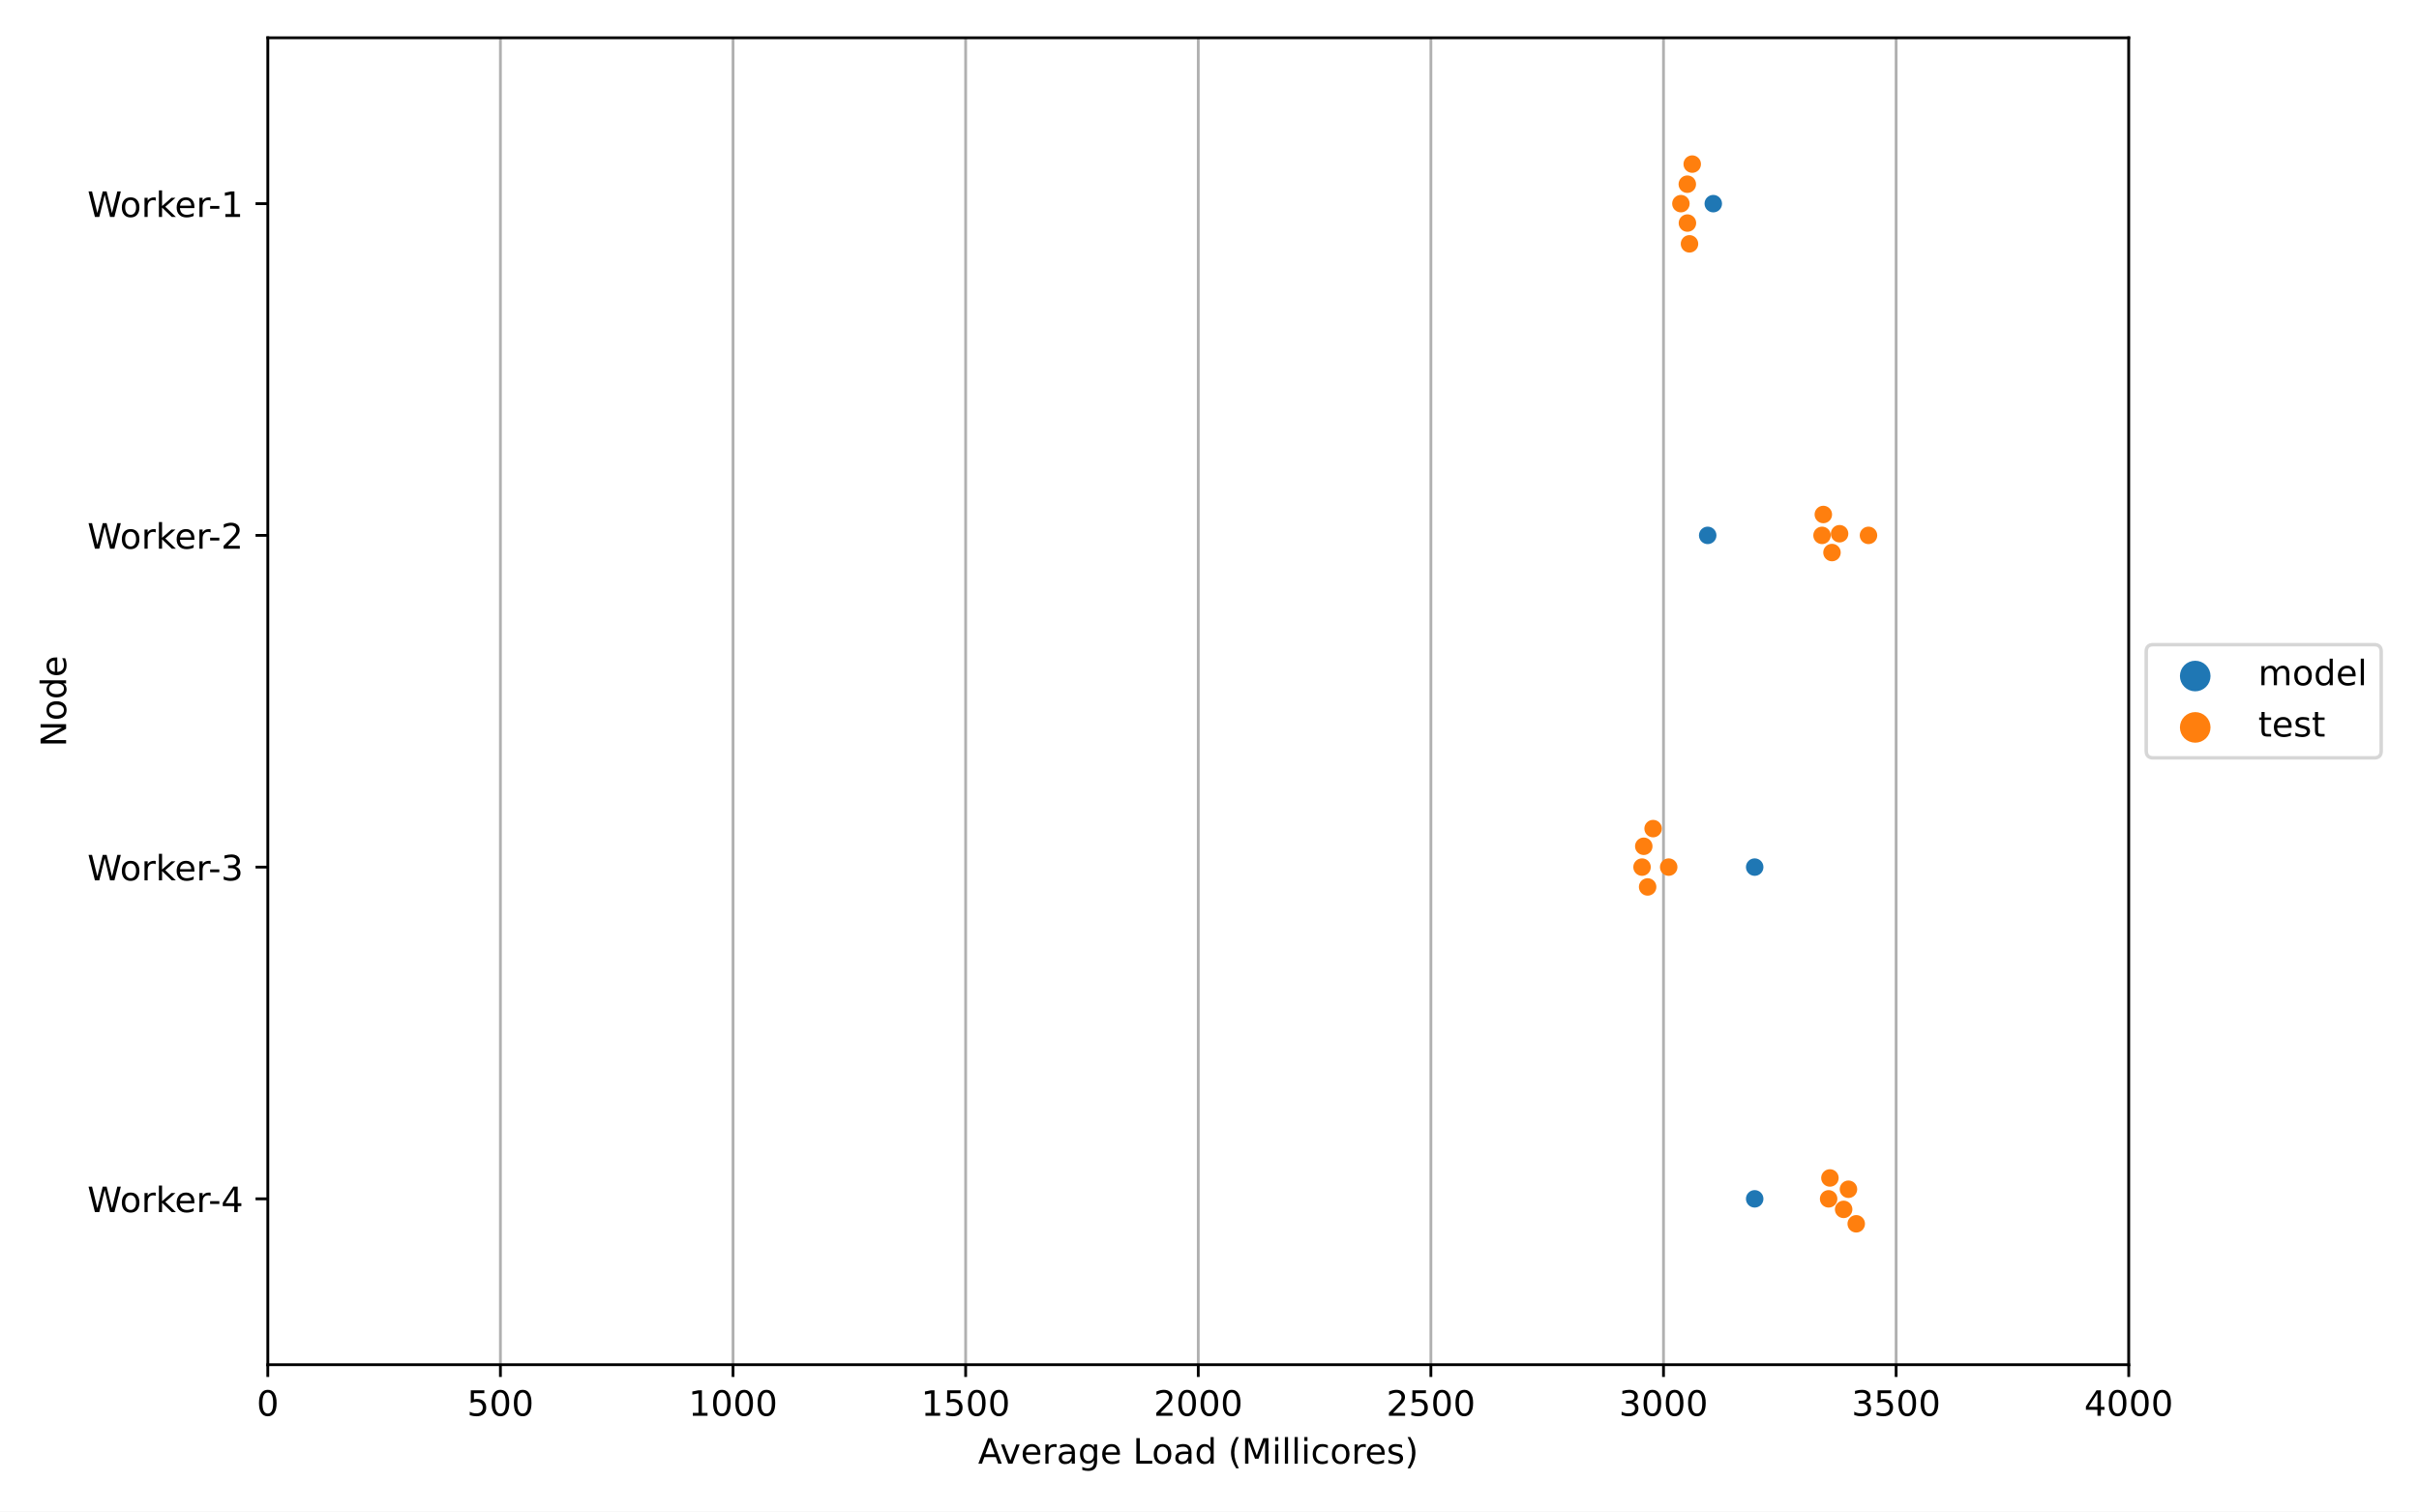
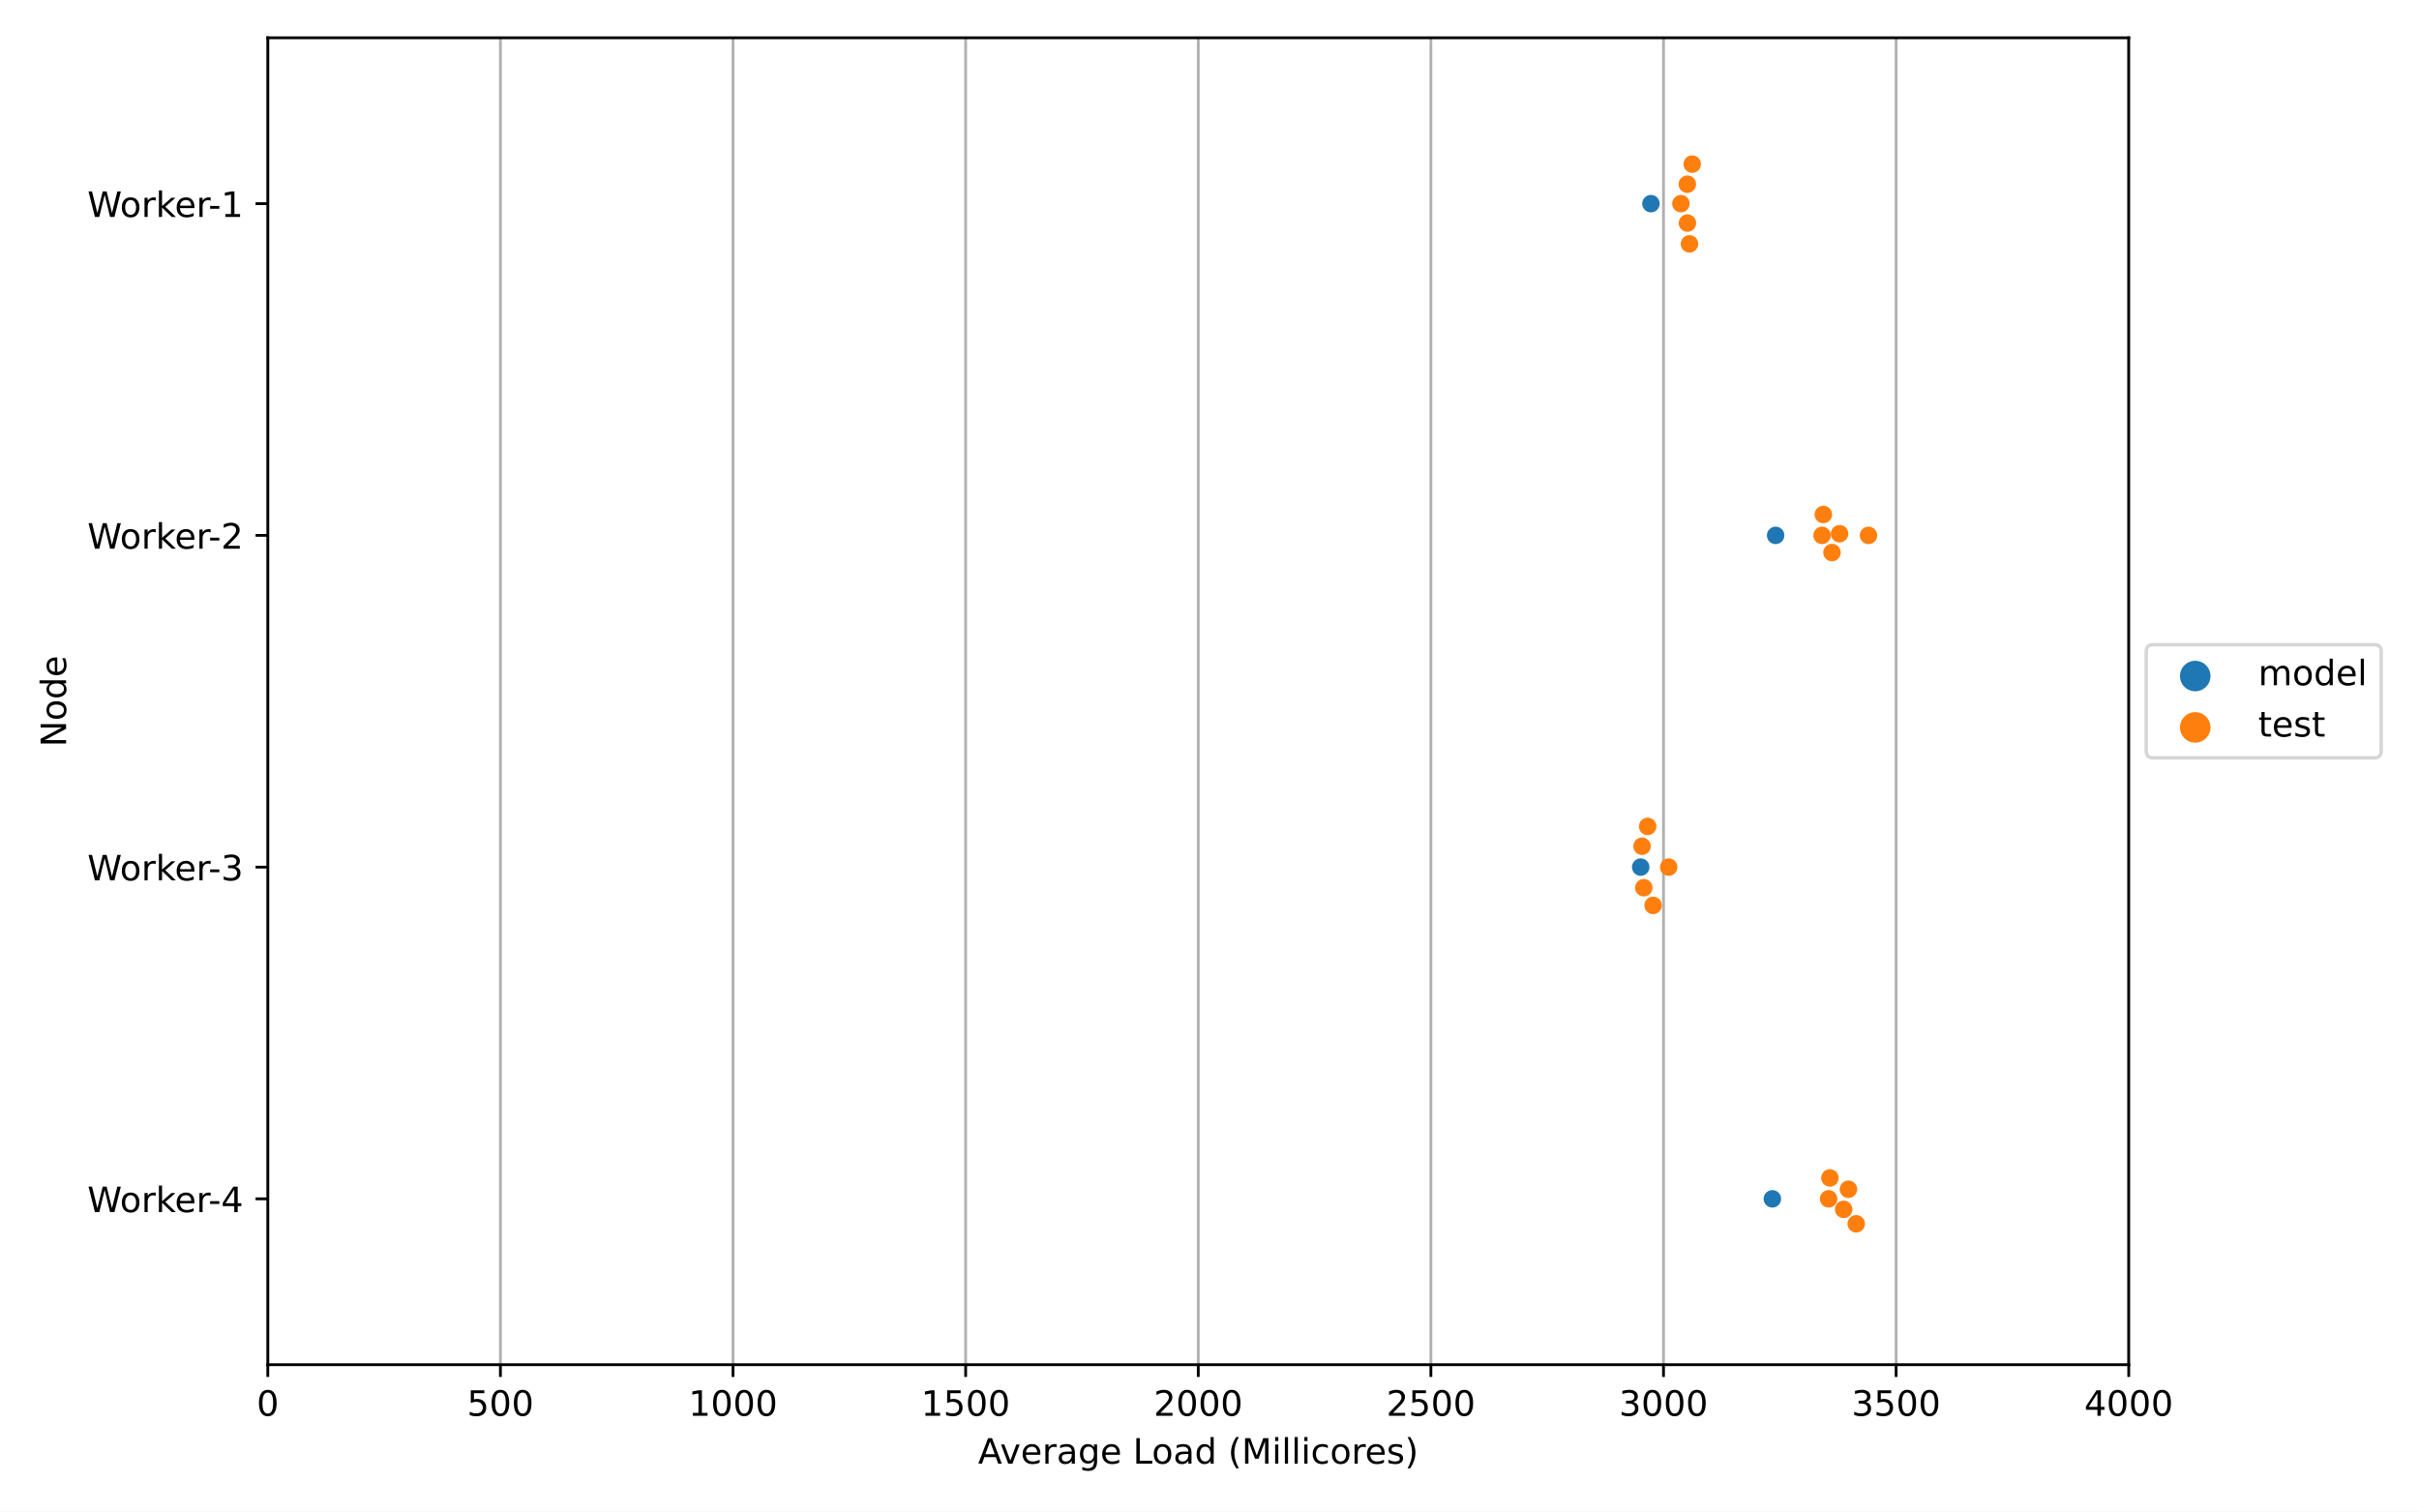
<svg xmlns="http://www.w3.org/2000/svg" xmlns:xlink="http://www.w3.org/1999/xlink" height="432pt" version="1.1" viewBox="0 0 691.2 432" width="691.2pt">
  <defs>
    <style type="text/css">*{stroke-linecap:butt;stroke-linejoin:round;}</style>
  </defs>
  <g id="figure_1">
    <g id="patch_1">
      <path d="M 0 432  L 691.2 432  L 691.2 0  L 0 0  z " style="fill:#ffffff;" />
    </g>
    <g id="axes_1">
      <g id="patch_2">
        <path d="M 76.52 390.04  L 608.26 390.04  L 608.26 10.8  L 76.52 10.8  z " style="fill:#ffffff;" />
      </g>
      <g id="PathCollection_1" />
      <g id="PathCollection_2" />
      <g id="matplotlib.axis_1">
        <g id="xtick_1">
          <g id="line2d_1">
-             <path clip-path="url(#p902c3297e5)" d="M 76.52 390.04  L 76.52 10.8  " style="fill:none;stroke:#b0b0b0;stroke-linecap:square;stroke-width:0.8;" />
+             <path clip-path="url(#p33e6c5370b)" d="M 76.52 390.04  L 76.52 10.8  " style="fill:none;stroke:#b0b0b0;stroke-linecap:square;stroke-width:0.8;" />
          </g>
          <g id="line2d_2">
            <defs>
-               <path d="M 0 0  L 0 3.5  " id="mcf592f84fc" style="stroke:#000000;stroke-width:0.8;" />
-             </defs>
-             <g>
-               <use style="stroke:#000000;stroke-width:0.8;" x="76.52" xlink:href="#mcf592f84fc" y="390.04" />
+               <path d="M 0 0  L 0 3.5  " id="m45f465b1d1" style="stroke:#000000;stroke-width:0.8;" />
+             </defs>
+             <g>
+               <use style="stroke:#000000;stroke-width:0.8;" x="76.52" xlink:href="#m45f465b1d1" y="390.04" />
            </g>
          </g>
          <g id="text_1">
            <g transform="translate(73.33875 404.6384)scale(0.1 -0.1)">
              <defs>
                <path d="M 2034 4250  Q 1547 4250 1301 3770  Q 1056 3291 1056 2328  Q 1056 1369 1301 889  Q 1547 409 2034 409  Q 2525 409 2770 889  Q 3016 1369 3016 2328  Q 3016 3291 2770 3770  Q 2525 4250 2034 4250  z M 2034 4750  Q 2819 4750 3233 4129  Q 3647 3509 3647 2328  Q 3647 1150 3233 529  Q 2819 -91 2034 -91  Q 1250 -91 836 529  Q 422 1150 422 2328  Q 422 3509 836 4129  Q 1250 4750 2034 4750  z " id="DejaVuSans-30" transform="scale(0.015625)" />
              </defs>
              <use xlink:href="#DejaVuSans-30" />
            </g>
          </g>
        </g>
        <g id="xtick_2">
          <g id="line2d_3">
-             <path clip-path="url(#p902c3297e5)" d="M 142.988 390.04  L 142.988 10.8  " style="fill:none;stroke:#b0b0b0;stroke-linecap:square;stroke-width:0.8;" />
+             <path clip-path="url(#p33e6c5370b)" d="M 142.988 390.04  L 142.988 10.8  " style="fill:none;stroke:#b0b0b0;stroke-linecap:square;stroke-width:0.8;" />
          </g>
          <g id="line2d_4">
            <g>
-               <use style="stroke:#000000;stroke-width:0.8;" x="142.988" xlink:href="#mcf592f84fc" y="390.04" />
+               <use style="stroke:#000000;stroke-width:0.8;" x="142.988" xlink:href="#m45f465b1d1" y="390.04" />
            </g>
          </g>
          <g id="text_2">
            <g transform="translate(133.4437 404.6384)scale(0.1 -0.1)">
              <defs>
                <path d="M 691 4666  L 3169 4666  L 3169 4134  L 1269 4134  L 1269 2991  Q 1406 3038 1543 3061  Q 1681 3084 1819 3084  Q 2600 3084 3056 2656  Q 3513 2228 3513 1497  Q 3513 744 3044 326  Q 2575 -91 1722 -91  Q 1428 -91 1123 -41  Q 819 9 494 109  L 494 744  Q 775 591 1075 516  Q 1375 441 1709 441  Q 2250 441 2565 725  Q 2881 1009 2881 1497  Q 2881 1984 2565 2268  Q 2250 2553 1709 2553  Q 1456 2553 1204 2497  Q 953 2441 691 2322  L 691 4666  z " id="DejaVuSans-35" transform="scale(0.015625)" />
              </defs>
              <use xlink:href="#DejaVuSans-35" />
              <use x="63.623" xlink:href="#DejaVuSans-30" />
              <use x="127.246" xlink:href="#DejaVuSans-30" />
            </g>
          </g>
        </g>
        <g id="xtick_3">
          <g id="line2d_5">
-             <path clip-path="url(#p902c3297e5)" d="M 209.455 390.04  L 209.455 10.8  " style="fill:none;stroke:#b0b0b0;stroke-linecap:square;stroke-width:0.8;" />
+             <path clip-path="url(#p33e6c5370b)" d="M 209.455 390.04  L 209.455 10.8  " style="fill:none;stroke:#b0b0b0;stroke-linecap:square;stroke-width:0.8;" />
          </g>
          <g id="line2d_6">
            <g>
-               <use style="stroke:#000000;stroke-width:0.8;" x="209.455" xlink:href="#mcf592f84fc" y="390.04" />
+               <use style="stroke:#000000;stroke-width:0.8;" x="209.455" xlink:href="#m45f465b1d1" y="390.04" />
            </g>
          </g>
          <g id="text_3">
            <g transform="translate(196.73 404.6384)scale(0.1 -0.1)">
              <defs>
                <path d="M 794 531  L 1825 531  L 1825 4091  L 703 3866  L 703 4441  L 1819 4666  L 2450 4666  L 2450 531  L 3481 531  L 3481 0  L 794 0  L 794 531  z " id="DejaVuSans-31" transform="scale(0.015625)" />
              </defs>
              <use xlink:href="#DejaVuSans-31" />
              <use x="63.623" xlink:href="#DejaVuSans-30" />
              <use x="127.246" xlink:href="#DejaVuSans-30" />
              <use x="190.869" xlink:href="#DejaVuSans-30" />
            </g>
          </g>
        </g>
        <g id="xtick_4">
          <g id="line2d_7">
-             <path clip-path="url(#p902c3297e5)" d="M 275.923 390.04  L 275.923 10.8  " style="fill:none;stroke:#b0b0b0;stroke-linecap:square;stroke-width:0.8;" />
+             <path clip-path="url(#p33e6c5370b)" d="M 275.923 390.04  L 275.923 10.8  " style="fill:none;stroke:#b0b0b0;stroke-linecap:square;stroke-width:0.8;" />
          </g>
          <g id="line2d_8">
            <g>
-               <use style="stroke:#000000;stroke-width:0.8;" x="275.923" xlink:href="#mcf592f84fc" y="390.04" />
+               <use style="stroke:#000000;stroke-width:0.8;" x="275.923" xlink:href="#m45f465b1d1" y="390.04" />
            </g>
          </g>
          <g id="text_4">
            <g transform="translate(263.1975 404.6384)scale(0.1 -0.1)">
              <use xlink:href="#DejaVuSans-31" />
              <use x="63.623" xlink:href="#DejaVuSans-35" />
              <use x="127.246" xlink:href="#DejaVuSans-30" />
              <use x="190.869" xlink:href="#DejaVuSans-30" />
            </g>
          </g>
        </g>
        <g id="xtick_5">
          <g id="line2d_9">
-             <path clip-path="url(#p902c3297e5)" d="M 342.39 390.04  L 342.39 10.8  " style="fill:none;stroke:#b0b0b0;stroke-linecap:square;stroke-width:0.8;" />
+             <path clip-path="url(#p33e6c5370b)" d="M 342.39 390.04  L 342.39 10.8  " style="fill:none;stroke:#b0b0b0;stroke-linecap:square;stroke-width:0.8;" />
          </g>
          <g id="line2d_10">
            <g>
-               <use style="stroke:#000000;stroke-width:0.8;" x="342.39" xlink:href="#mcf592f84fc" y="390.04" />
+               <use style="stroke:#000000;stroke-width:0.8;" x="342.39" xlink:href="#m45f465b1d1" y="390.04" />
            </g>
          </g>
          <g id="text_5">
            <g transform="translate(329.665 404.6384)scale(0.1 -0.1)">
              <defs>
                <path d="M 1228 531  L 3431 531  L 3431 0  L 469 0  L 469 531  Q 828 903 1448 1529  Q 2069 2156 2228 2338  Q 2531 2678 2651 2914  Q 2772 3150 2772 3378  Q 2772 3750 2511 3984  Q 2250 4219 1831 4219  Q 1534 4219 1204 4116  Q 875 4013 500 3803  L 500 4441  Q 881 4594 1212 4672  Q 1544 4750 1819 4750  Q 2544 4750 2975 4387  Q 3406 4025 3406 3419  Q 3406 3131 3298 2873  Q 3191 2616 2906 2266  Q 2828 2175 2409 1742  Q 1991 1309 1228 531  z " id="DejaVuSans-32" transform="scale(0.015625)" />
              </defs>
              <use xlink:href="#DejaVuSans-32" />
              <use x="63.623" xlink:href="#DejaVuSans-30" />
              <use x="127.246" xlink:href="#DejaVuSans-30" />
              <use x="190.869" xlink:href="#DejaVuSans-30" />
            </g>
          </g>
        </g>
        <g id="xtick_6">
          <g id="line2d_11">
-             <path clip-path="url(#p902c3297e5)" d="M 408.858 390.04  L 408.858 10.8  " style="fill:none;stroke:#b0b0b0;stroke-linecap:square;stroke-width:0.8;" />
+             <path clip-path="url(#p33e6c5370b)" d="M 408.858 390.04  L 408.858 10.8  " style="fill:none;stroke:#b0b0b0;stroke-linecap:square;stroke-width:0.8;" />
          </g>
          <g id="line2d_12">
            <g>
-               <use style="stroke:#000000;stroke-width:0.8;" x="408.858" xlink:href="#mcf592f84fc" y="390.04" />
+               <use style="stroke:#000000;stroke-width:0.8;" x="408.858" xlink:href="#m45f465b1d1" y="390.04" />
            </g>
          </g>
          <g id="text_6">
            <g transform="translate(396.1325 404.6384)scale(0.1 -0.1)">
              <use xlink:href="#DejaVuSans-32" />
              <use x="63.623" xlink:href="#DejaVuSans-35" />
              <use x="127.246" xlink:href="#DejaVuSans-30" />
              <use x="190.869" xlink:href="#DejaVuSans-30" />
            </g>
          </g>
        </g>
        <g id="xtick_7">
          <g id="line2d_13">
-             <path clip-path="url(#p902c3297e5)" d="M 475.325 390.04  L 475.325 10.8  " style="fill:none;stroke:#b0b0b0;stroke-linecap:square;stroke-width:0.8;" />
+             <path clip-path="url(#p33e6c5370b)" d="M 475.325 390.04  L 475.325 10.8  " style="fill:none;stroke:#b0b0b0;stroke-linecap:square;stroke-width:0.8;" />
          </g>
          <g id="line2d_14">
            <g>
-               <use style="stroke:#000000;stroke-width:0.8;" x="475.325" xlink:href="#mcf592f84fc" y="390.04" />
+               <use style="stroke:#000000;stroke-width:0.8;" x="475.325" xlink:href="#m45f465b1d1" y="390.04" />
            </g>
          </g>
          <g id="text_7">
            <g transform="translate(462.6 404.6384)scale(0.1 -0.1)">
              <defs>
                <path d="M 2597 2516  Q 3050 2419 3304 2112  Q 3559 1806 3559 1356  Q 3559 666 3084 287  Q 2609 -91 1734 -91  Q 1441 -91 1130 -33  Q 819 25 488 141  L 488 750  Q 750 597 1062 519  Q 1375 441 1716 441  Q 2309 441 2620 675  Q 2931 909 2931 1356  Q 2931 1769 2642 2001  Q 2353 2234 1838 2234  L 1294 2234  L 1294 2753  L 1863 2753  Q 2328 2753 2575 2939  Q 2822 3125 2822 3475  Q 2822 3834 2567 4026  Q 2313 4219 1838 4219  Q 1578 4219 1281 4162  Q 984 4106 628 3988  L 628 4550  Q 988 4650 1302 4700  Q 1616 4750 1894 4750  Q 2613 4750 3031 4423  Q 3450 4097 3450 3541  Q 3450 3153 3228 2886  Q 3006 2619 2597 2516  z " id="DejaVuSans-33" transform="scale(0.015625)" />
              </defs>
              <use xlink:href="#DejaVuSans-33" />
              <use x="63.623" xlink:href="#DejaVuSans-30" />
              <use x="127.246" xlink:href="#DejaVuSans-30" />
              <use x="190.869" xlink:href="#DejaVuSans-30" />
            </g>
          </g>
        </g>
        <g id="xtick_8">
          <g id="line2d_15">
-             <path clip-path="url(#p902c3297e5)" d="M 541.793 390.04  L 541.793 10.8  " style="fill:none;stroke:#b0b0b0;stroke-linecap:square;stroke-width:0.8;" />
+             <path clip-path="url(#p33e6c5370b)" d="M 541.793 390.04  L 541.793 10.8  " style="fill:none;stroke:#b0b0b0;stroke-linecap:square;stroke-width:0.8;" />
          </g>
          <g id="line2d_16">
            <g>
-               <use style="stroke:#000000;stroke-width:0.8;" x="541.793" xlink:href="#mcf592f84fc" y="390.04" />
+               <use style="stroke:#000000;stroke-width:0.8;" x="541.793" xlink:href="#m45f465b1d1" y="390.04" />
            </g>
          </g>
          <g id="text_8">
            <g transform="translate(529.0675 404.6384)scale(0.1 -0.1)">
              <use xlink:href="#DejaVuSans-33" />
              <use x="63.623" xlink:href="#DejaVuSans-35" />
              <use x="127.246" xlink:href="#DejaVuSans-30" />
              <use x="190.869" xlink:href="#DejaVuSans-30" />
            </g>
          </g>
        </g>
        <g id="xtick_9">
          <g id="line2d_17">
-             <path clip-path="url(#p902c3297e5)" d="M 608.26 390.04  L 608.26 10.8  " style="fill:none;stroke:#b0b0b0;stroke-linecap:square;stroke-width:0.8;" />
+             <path clip-path="url(#p33e6c5370b)" d="M 608.26 390.04  L 608.26 10.8  " style="fill:none;stroke:#b0b0b0;stroke-linecap:square;stroke-width:0.8;" />
          </g>
          <g id="line2d_18">
            <g>
-               <use style="stroke:#000000;stroke-width:0.8;" x="608.26" xlink:href="#mcf592f84fc" y="390.04" />
+               <use style="stroke:#000000;stroke-width:0.8;" x="608.26" xlink:href="#m45f465b1d1" y="390.04" />
            </g>
          </g>
          <g id="text_9">
            <g transform="translate(595.535 404.6384)scale(0.1 -0.1)">
              <defs>
                <path d="M 2419 4116  L 825 1625  L 2419 1625  L 2419 4116  z M 2253 4666  L 3047 4666  L 3047 1625  L 3713 1625  L 3713 1100  L 3047 1100  L 3047 0  L 2419 0  L 2419 1100  L 313 1100  L 313 1709  L 2253 4666  z " id="DejaVuSans-34" transform="scale(0.015625)" />
              </defs>
              <use xlink:href="#DejaVuSans-34" />
              <use x="63.623" xlink:href="#DejaVuSans-30" />
              <use x="127.246" xlink:href="#DejaVuSans-30" />
              <use x="190.869" xlink:href="#DejaVuSans-30" />
            </g>
          </g>
        </g>
        <g id="text_10">
          <g transform="translate(279.4783 418.3166)scale(0.1 -0.1)">
            <defs>
              <path d="M 2188 4044  L 1331 1722  L 3047 1722  L 2188 4044  z M 1831 4666  L 2547 4666  L 4325 0  L 3669 0  L 3244 1197  L 1141 1197  L 716 0  L 50 0  L 1831 4666  z " id="DejaVuSans-41" transform="scale(0.015625)" />
              <path d="M 191 3500  L 800 3500  L 1894 563  L 2988 3500  L 3597 3500  L 2284 0  L 1503 0  L 191 3500  z " id="DejaVuSans-76" transform="scale(0.015625)" />
              <path d="M 3597 1894  L 3597 1613  L 953 1613  Q 991 1019 1311 708  Q 1631 397 2203 397  Q 2534 397 2845 478  Q 3156 559 3463 722  L 3463 178  Q 3153 47 2828 -22  Q 2503 -91 2169 -91  Q 1331 -91 842 396  Q 353 884 353 1716  Q 353 2575 817 3079  Q 1281 3584 2069 3584  Q 2775 3584 3186 3129  Q 3597 2675 3597 1894  z M 3022 2063  Q 3016 2534 2758 2815  Q 2500 3097 2075 3097  Q 1594 3097 1305 2825  Q 1016 2553 972 2059  L 3022 2063  z " id="DejaVuSans-65" transform="scale(0.015625)" />
              <path d="M 2631 2963  Q 2534 3019 2420 3045  Q 2306 3072 2169 3072  Q 1681 3072 1420 2755  Q 1159 2438 1159 1844  L 1159 0  L 581 0  L 581 3500  L 1159 3500  L 1159 2956  Q 1341 3275 1631 3429  Q 1922 3584 2338 3584  Q 2397 3584 2469 3576  Q 2541 3569 2628 3553  L 2631 2963  z " id="DejaVuSans-72" transform="scale(0.015625)" />
              <path d="M 2194 1759  Q 1497 1759 1228 1600  Q 959 1441 959 1056  Q 959 750 1161 570  Q 1363 391 1709 391  Q 2188 391 2477 730  Q 2766 1069 2766 1631  L 2766 1759  L 2194 1759  z M 3341 1997  L 3341 0  L 2766 0  L 2766 531  Q 2569 213 2275 61  Q 1981 -91 1556 -91  Q 1019 -91 701 211  Q 384 513 384 1019  Q 384 1609 779 1909  Q 1175 2209 1959 2209  L 2766 2209  L 2766 2266  Q 2766 2663 2505 2880  Q 2244 3097 1772 3097  Q 1472 3097 1187 3025  Q 903 2953 641 2809  L 641 3341  Q 956 3463 1253 3523  Q 1550 3584 1831 3584  Q 2591 3584 2966 3190  Q 3341 2797 3341 1997  z " id="DejaVuSans-61" transform="scale(0.015625)" />
              <path d="M 2906 1791  Q 2906 2416 2648 2759  Q 2391 3103 1925 3103  Q 1463 3103 1205 2759  Q 947 2416 947 1791  Q 947 1169 1205 825  Q 1463 481 1925 481  Q 2391 481 2648 825  Q 2906 1169 2906 1791  z M 3481 434  Q 3481 -459 3084 -895  Q 2688 -1331 1869 -1331  Q 1566 -1331 1297 -1286  Q 1028 -1241 775 -1147  L 775 -588  Q 1028 -725 1275 -790  Q 1522 -856 1778 -856  Q 2344 -856 2625 -561  Q 2906 -266 2906 331  L 2906 616  Q 2728 306 2450 153  Q 2172 0 1784 0  Q 1141 0 747 490  Q 353 981 353 1791  Q 353 2603 747 3093  Q 1141 3584 1784 3584  Q 2172 3584 2450 3431  Q 2728 3278 2906 2969  L 2906 3500  L 3481 3500  L 3481 434  z " id="DejaVuSans-67" transform="scale(0.015625)" />
              <path id="DejaVuSans-20" transform="scale(0.015625)" />
              <path d="M 628 4666  L 1259 4666  L 1259 531  L 3531 531  L 3531 0  L 628 0  L 628 4666  z " id="DejaVuSans-4c" transform="scale(0.015625)" />
              <path d="M 1959 3097  Q 1497 3097 1228 2736  Q 959 2375 959 1747  Q 959 1119 1226 758  Q 1494 397 1959 397  Q 2419 397 2687 759  Q 2956 1122 2956 1747  Q 2956 2369 2687 2733  Q 2419 3097 1959 3097  z M 1959 3584  Q 2709 3584 3137 3096  Q 3566 2609 3566 1747  Q 3566 888 3137 398  Q 2709 -91 1959 -91  Q 1206 -91 779 398  Q 353 888 353 1747  Q 353 2609 779 3096  Q 1206 3584 1959 3584  z " id="DejaVuSans-6f" transform="scale(0.015625)" />
              <path d="M 2906 2969  L 2906 4863  L 3481 4863  L 3481 0  L 2906 0  L 2906 525  Q 2725 213 2448 61  Q 2172 -91 1784 -91  Q 1150 -91 751 415  Q 353 922 353 1747  Q 353 2572 751 3078  Q 1150 3584 1784 3584  Q 2172 3584 2448 3432  Q 2725 3281 2906 2969  z M 947 1747  Q 947 1113 1208 752  Q 1469 391 1925 391  Q 2381 391 2643 752  Q 2906 1113 2906 1747  Q 2906 2381 2643 2742  Q 2381 3103 1925 3103  Q 1469 3103 1208 2742  Q 947 2381 947 1747  z " id="DejaVuSans-64" transform="scale(0.015625)" />
              <path d="M 1984 4856  Q 1566 4138 1362 3434  Q 1159 2731 1159 2009  Q 1159 1288 1364 580  Q 1569 -128 1984 -844  L 1484 -844  Q 1016 -109 783 600  Q 550 1309 550 2009  Q 550 2706 781 3412  Q 1013 4119 1484 4856  L 1984 4856  z " id="DejaVuSans-28" transform="scale(0.015625)" />
              <path d="M 628 4666  L 1569 4666  L 2759 1491  L 3956 4666  L 4897 4666  L 4897 0  L 4281 0  L 4281 4097  L 3078 897  L 2444 897  L 1241 4097  L 1241 0  L 628 0  L 628 4666  z " id="DejaVuSans-4d" transform="scale(0.015625)" />
              <path d="M 603 3500  L 1178 3500  L 1178 0  L 603 0  L 603 3500  z M 603 4863  L 1178 4863  L 1178 4134  L 603 4134  L 603 4863  z " id="DejaVuSans-69" transform="scale(0.015625)" />
              <path d="M 603 4863  L 1178 4863  L 1178 0  L 603 0  L 603 4863  z " id="DejaVuSans-6c" transform="scale(0.015625)" />
              <path d="M 3122 3366  L 3122 2828  Q 2878 2963 2633 3030  Q 2388 3097 2138 3097  Q 1578 3097 1268 2742  Q 959 2388 959 1747  Q 959 1106 1268 751  Q 1578 397 2138 397  Q 2388 397 2633 464  Q 2878 531 3122 666  L 3122 134  Q 2881 22 2623 -34  Q 2366 -91 2075 -91  Q 1284 -91 818 406  Q 353 903 353 1747  Q 353 2603 823 3093  Q 1294 3584 2113 3584  Q 2378 3584 2631 3529  Q 2884 3475 3122 3366  z " id="DejaVuSans-63" transform="scale(0.015625)" />
              <path d="M 2834 3397  L 2834 2853  Q 2591 2978 2328 3040  Q 2066 3103 1784 3103  Q 1356 3103 1142 2972  Q 928 2841 928 2578  Q 928 2378 1081 2264  Q 1234 2150 1697 2047  L 1894 2003  Q 2506 1872 2764 1633  Q 3022 1394 3022 966  Q 3022 478 2636 193  Q 2250 -91 1575 -91  Q 1294 -91 989 -36  Q 684 19 347 128  L 347 722  Q 666 556 975 473  Q 1284 391 1588 391  Q 1994 391 2212 530  Q 2431 669 2431 922  Q 2431 1156 2273 1281  Q 2116 1406 1581 1522  L 1381 1569  Q 847 1681 609 1914  Q 372 2147 372 2553  Q 372 3047 722 3315  Q 1072 3584 1716 3584  Q 2034 3584 2315 3537  Q 2597 3491 2834 3397  z " id="DejaVuSans-73" transform="scale(0.015625)" />
              <path d="M 513 4856  L 1013 4856  Q 1481 4119 1714 3412  Q 1947 2706 1947 2009  Q 1947 1309 1714 600  Q 1481 -109 1013 -844  L 513 -844  Q 928 -128 1133 580  Q 1338 1288 1338 2009  Q 1338 2731 1133 3434  Q 928 4138 513 4856  z " id="DejaVuSans-29" transform="scale(0.015625)" />
            </defs>
            <use xlink:href="#DejaVuSans-41" />
            <use x="62.533" xlink:href="#DejaVuSans-76" />
            <use x="121.713" xlink:href="#DejaVuSans-65" />
            <use x="183.236" xlink:href="#DejaVuSans-72" />
            <use x="224.35" xlink:href="#DejaVuSans-61" />
            <use x="285.629" xlink:href="#DejaVuSans-67" />
            <use x="349.105" xlink:href="#DejaVuSans-65" />
            <use x="410.629" xlink:href="#DejaVuSans-20" />
            <use x="442.416" xlink:href="#DejaVuSans-4c" />
            <use x="496.379" xlink:href="#DejaVuSans-6f" />
            <use x="557.561" xlink:href="#DejaVuSans-61" />
            <use x="618.84" xlink:href="#DejaVuSans-64" />
            <use x="682.316" xlink:href="#DejaVuSans-20" />
            <use x="714.104" xlink:href="#DejaVuSans-28" />
            <use x="753.117" xlink:href="#DejaVuSans-4d" />
            <use x="839.396" xlink:href="#DejaVuSans-69" />
            <use x="867.18" xlink:href="#DejaVuSans-6c" />
            <use x="894.963" xlink:href="#DejaVuSans-6c" />
            <use x="922.746" xlink:href="#DejaVuSans-69" />
            <use x="950.529" xlink:href="#DejaVuSans-63" />
            <use x="1005.51" xlink:href="#DejaVuSans-6f" />
            <use x="1066.691" xlink:href="#DejaVuSans-72" />
            <use x="1105.555" xlink:href="#DejaVuSans-65" />
            <use x="1167.078" xlink:href="#DejaVuSans-73" />
            <use x="1219.178" xlink:href="#DejaVuSans-29" />
          </g>
        </g>
      </g>
      <g id="matplotlib.axis_2">
        <g id="ytick_1">
          <g id="line2d_19">
            <defs>
-               <path d="M 0 0  L -3.5 0  " id="m9f822e15c2" style="stroke:#000000;stroke-width:0.8;" />
-             </defs>
-             <g>
-               <use style="stroke:#000000;stroke-width:0.8;" x="76.52" xlink:href="#m9f822e15c2" y="58.205" />
+               <path d="M 0 0  L -3.5 0  " id="m2ece296694" style="stroke:#000000;stroke-width:0.8;" />
+             </defs>
+             <g>
+               <use style="stroke:#000000;stroke-width:0.8;" x="76.52" xlink:href="#m2ece296694" y="58.205" />
            </g>
          </g>
          <g id="text_11">
            <g transform="translate(24.96531 62.00422)scale(0.1 -0.1)">
              <defs>
                <path d="M 213 4666  L 850 4666  L 1831 722  L 2809 4666  L 3519 4666  L 4500 722  L 5478 4666  L 6119 4666  L 4947 0  L 4153 0  L 3169 4050  L 2175 0  L 1381 0  L 213 4666  z " id="DejaVuSans-57" transform="scale(0.015625)" />
                <path d="M 581 4863  L 1159 4863  L 1159 1991  L 2875 3500  L 3609 3500  L 1753 1863  L 3688 0  L 2938 0  L 1159 1709  L 1159 0  L 581 0  L 581 4863  z " id="DejaVuSans-6b" transform="scale(0.015625)" />
                <path d="M 313 2009  L 1997 2009  L 1997 1497  L 313 1497  L 313 2009  z " id="DejaVuSans-2d" transform="scale(0.015625)" />
              </defs>
              <use xlink:href="#DejaVuSans-57" />
              <use x="93.002" xlink:href="#DejaVuSans-6f" />
              <use x="154.184" xlink:href="#DejaVuSans-72" />
              <use x="195.297" xlink:href="#DejaVuSans-6b" />
              <use x="249.582" xlink:href="#DejaVuSans-65" />
              <use x="311.105" xlink:href="#DejaVuSans-72" />
              <use x="345.844" xlink:href="#DejaVuSans-2d" />
              <use x="381.928" xlink:href="#DejaVuSans-31" />
            </g>
          </g>
        </g>
        <g id="ytick_2">
          <g id="line2d_20">
            <g>
-               <use style="stroke:#000000;stroke-width:0.8;" x="76.52" xlink:href="#m9f822e15c2" y="153.015" />
+               <use style="stroke:#000000;stroke-width:0.8;" x="76.52" xlink:href="#m2ece296694" y="153.015" />
            </g>
          </g>
          <g id="text_12">
            <g transform="translate(24.96531 156.8142)scale(0.1 -0.1)">
              <use xlink:href="#DejaVuSans-57" />
              <use x="93.002" xlink:href="#DejaVuSans-6f" />
              <use x="154.184" xlink:href="#DejaVuSans-72" />
              <use x="195.297" xlink:href="#DejaVuSans-6b" />
              <use x="249.582" xlink:href="#DejaVuSans-65" />
              <use x="311.105" xlink:href="#DejaVuSans-72" />
              <use x="345.844" xlink:href="#DejaVuSans-2d" />
              <use x="381.928" xlink:href="#DejaVuSans-32" />
            </g>
          </g>
        </g>
        <g id="ytick_3">
          <g id="line2d_21">
            <g>
-               <use style="stroke:#000000;stroke-width:0.8;" x="76.52" xlink:href="#m9f822e15c2" y="247.825" />
+               <use style="stroke:#000000;stroke-width:0.8;" x="76.52" xlink:href="#m2ece296694" y="247.825" />
            </g>
          </g>
          <g id="text_13">
            <g transform="translate(24.96531 251.6242)scale(0.1 -0.1)">
              <use xlink:href="#DejaVuSans-57" />
              <use x="93.002" xlink:href="#DejaVuSans-6f" />
              <use x="154.184" xlink:href="#DejaVuSans-72" />
              <use x="195.297" xlink:href="#DejaVuSans-6b" />
              <use x="249.582" xlink:href="#DejaVuSans-65" />
              <use x="311.105" xlink:href="#DejaVuSans-72" />
              <use x="345.844" xlink:href="#DejaVuSans-2d" />
              <use x="381.928" xlink:href="#DejaVuSans-33" />
            </g>
          </g>
        </g>
        <g id="ytick_4">
          <g id="line2d_22">
            <g>
-               <use style="stroke:#000000;stroke-width:0.8;" x="76.52" xlink:href="#m9f822e15c2" y="342.635" />
+               <use style="stroke:#000000;stroke-width:0.8;" x="76.52" xlink:href="#m2ece296694" y="342.635" />
            </g>
          </g>
          <g id="text_14">
            <g transform="translate(24.96531 346.4342)scale(0.1 -0.1)">
              <use xlink:href="#DejaVuSans-57" />
              <use x="93.002" xlink:href="#DejaVuSans-6f" />
              <use x="154.184" xlink:href="#DejaVuSans-72" />
              <use x="195.297" xlink:href="#DejaVuSans-6b" />
              <use x="249.582" xlink:href="#DejaVuSans-65" />
              <use x="311.105" xlink:href="#DejaVuSans-72" />
              <use x="345.844" xlink:href="#DejaVuSans-2d" />
              <use x="381.928" xlink:href="#DejaVuSans-34" />
            </g>
          </g>
        </g>
        <g id="text_15">
          <g transform="translate(18.88563 213.4708)rotate(-90)scale(0.1 -0.1)">
            <defs>
              <path d="M 628 4666  L 1478 4666  L 3547 763  L 3547 4666  L 4159 4666  L 4159 0  L 3309 0  L 1241 3903  L 1241 0  L 628 0  L 628 4666  z " id="DejaVuSans-4e" transform="scale(0.015625)" />
            </defs>
            <use xlink:href="#DejaVuSans-4e" />
            <use x="74.805" xlink:href="#DejaVuSans-6f" />
            <use x="135.986" xlink:href="#DejaVuSans-64" />
            <use x="199.463" xlink:href="#DejaVuSans-65" />
          </g>
        </g>
      </g>
      <g id="patch_3">
        <path d="M 76.52 390.04  L 76.52 10.8  " style="fill:none;stroke:#000000;stroke-linecap:square;stroke-linejoin:miter;stroke-width:0.8;" />
      </g>
      <g id="patch_4">
        <path d="M 608.26 390.04  L 608.26 10.8  " style="fill:none;stroke:#000000;stroke-linecap:square;stroke-linejoin:miter;stroke-width:0.8;" />
      </g>
      <g id="patch_5">
        <path d="M 76.52 390.04  L 608.26 390.04  " style="fill:none;stroke:#000000;stroke-linecap:square;stroke-linejoin:miter;stroke-width:0.8;" />
      </g>
      <g id="patch_6">
        <path d="M 76.52 10.8  L 608.26 10.8  " style="fill:none;stroke:#000000;stroke-linecap:square;stroke-linejoin:miter;stroke-width:0.8;" />
      </g>
      <g id="PathCollection_3">
        <defs>
-           <path d="M 0 2.5  C 0.663 2.5 1.299 2.237 1.768 1.768  C 2.237 1.299 2.5 0.663 2.5 -0  C 2.5 -0.663 2.237 -1.299 1.768 -1.768  C 1.299 -2.237 0.663 -2.5 0 -2.5  C -0.663 -2.5 -1.299 -2.237 -1.768 -1.768  C -2.237 -1.299 -2.5 -0.663 -2.5 0  C -2.5 0.663 -2.237 1.299 -1.768 1.768  C -1.299 2.237 -0.663 2.5 0 2.5  z " id="C0_0_987f1c4980" />
+           <path d="M 0 2.5  C 0.663 2.5 1.299 2.237 1.768 1.768  C 2.237 1.299 2.5 0.663 2.5 -0  C 2.5 -0.663 2.237 -1.299 1.768 -1.768  C 1.299 -2.237 0.663 -2.5 0 -2.5  C -0.663 -2.5 -1.299 -2.237 -1.768 -1.768  C -2.237 -1.299 -2.5 -0.663 -2.5 0  C -2.5 0.663 -2.237 1.299 -1.768 1.768  C -1.299 2.237 -0.663 2.5 0 2.5  z " id="C0_0_feaa57c171" />
        </defs>
-         <g clip-path="url(#p902c3297e5)">
-           <use style="fill:#ff7f0e;" x="480.297" xlink:href="#C0_0_987f1c4980" y="58.205" />
-         </g>
-         <g clip-path="url(#p902c3297e5)">
-           <use style="fill:#ff7f0e;" x="482.128" xlink:href="#C0_0_987f1c4980" y="52.642" />
-         </g>
-         <g clip-path="url(#p902c3297e5)">
-           <use style="fill:#ff7f0e;" x="482.162" xlink:href="#C0_0_987f1c4980" y="63.752" />
-         </g>
-         <g clip-path="url(#p902c3297e5)">
-           <use style="fill:#ff7f0e;" x="482.75" xlink:href="#C0_0_987f1c4980" y="69.695" />
-         </g>
-         <g clip-path="url(#p902c3297e5)">
-           <use style="fill:#ff7f0e;" x="483.532" xlink:href="#C0_0_987f1c4980" y="46.901" />
-         </g>
-         <g clip-path="url(#p902c3297e5)">
-           <use style="fill:#1f77b4;" x="489.549" xlink:href="#C0_0_987f1c4980" y="58.205" />
+         <g clip-path="url(#p33e6c5370b)">
+           <use style="fill:#1f77b4;" x="471.736" xlink:href="#C0_0_feaa57c171" y="58.205" />
+         </g>
+         <g clip-path="url(#p33e6c5370b)">
+           <use style="fill:#ff7f0e;" x="480.297" xlink:href="#C0_0_feaa57c171" y="58.205" />
+         </g>
+         <g clip-path="url(#p33e6c5370b)">
+           <use style="fill:#ff7f0e;" x="482.128" xlink:href="#C0_0_feaa57c171" y="52.642" />
+         </g>
+         <g clip-path="url(#p33e6c5370b)">
+           <use style="fill:#ff7f0e;" x="482.162" xlink:href="#C0_0_feaa57c171" y="63.752" />
+         </g>
+         <g clip-path="url(#p33e6c5370b)">
+           <use style="fill:#ff7f0e;" x="482.75" xlink:href="#C0_0_feaa57c171" y="69.695" />
+         </g>
+         <g clip-path="url(#p33e6c5370b)">
+           <use style="fill:#ff7f0e;" x="483.532" xlink:href="#C0_0_feaa57c171" y="46.901" />
        </g>
      </g>
      <g id="PathCollection_4">
        <defs>
-           <path d="M 0 2.5  C 0.663 2.5 1.299 2.237 1.768 1.768  C 2.237 1.299 2.5 0.663 2.5 -0  C 2.5 -0.663 2.237 -1.299 1.768 -1.768  C 1.299 -2.237 0.663 -2.5 0 -2.5  C -0.663 -2.5 -1.299 -2.237 -1.768 -1.768  C -2.237 -1.299 -2.5 -0.663 -2.5 0  C -2.5 0.663 -2.237 1.299 -1.768 1.768  C -1.299 2.237 -0.663 2.5 0 2.5  z " id="C1_0_2727442dad" />
+           <path d="M 0 2.5  C 0.663 2.5 1.299 2.237 1.768 1.768  C 2.237 1.299 2.5 0.663 2.5 -0  C 2.5 -0.663 2.237 -1.299 1.768 -1.768  C 1.299 -2.237 0.663 -2.5 0 -2.5  C -0.663 -2.5 -1.299 -2.237 -1.768 -1.768  C -2.237 -1.299 -2.5 -0.663 -2.5 0  C -2.5 0.663 -2.237 1.299 -1.768 1.768  C -1.299 2.237 -0.663 2.5 0 2.5  z " id="C1_0_0f2ef263be" />
        </defs>
-         <g clip-path="url(#p902c3297e5)">
-           <use style="fill:#1f77b4;" x="487.954" xlink:href="#C1_0_2727442dad" y="153.015" />
-         </g>
-         <g clip-path="url(#p902c3297e5)">
-           <use style="fill:#ff7f0e;" x="520.625" xlink:href="#C1_0_2727442dad" y="153.015" />
-         </g>
-         <g clip-path="url(#p902c3297e5)">
-           <use style="fill:#ff7f0e;" x="520.994" xlink:href="#C1_0_2727442dad" y="147.046" />
-         </g>
-         <g clip-path="url(#p902c3297e5)">
-           <use style="fill:#ff7f0e;" x="523.466" xlink:href="#C1_0_2727442dad" y="157.923" />
-         </g>
-         <g clip-path="url(#p902c3297e5)">
-           <use style="fill:#ff7f0e;" x="525.639" xlink:href="#C1_0_2727442dad" y="152.542" />
-         </g>
-         <g clip-path="url(#p902c3297e5)">
-           <use style="fill:#ff7f0e;" x="533.897" xlink:href="#C1_0_2727442dad" y="153.015" />
+         <g clip-path="url(#p33e6c5370b)">
+           <use style="fill:#1f77b4;" x="507.362" xlink:href="#C1_0_0f2ef263be" y="153.015" />
+         </g>
+         <g clip-path="url(#p33e6c5370b)">
+           <use style="fill:#ff7f0e;" x="520.625" xlink:href="#C1_0_0f2ef263be" y="153.015" />
+         </g>
+         <g clip-path="url(#p33e6c5370b)">
+           <use style="fill:#ff7f0e;" x="520.994" xlink:href="#C1_0_0f2ef263be" y="147.046" />
+         </g>
+         <g clip-path="url(#p33e6c5370b)">
+           <use style="fill:#ff7f0e;" x="523.466" xlink:href="#C1_0_0f2ef263be" y="157.923" />
+         </g>
+         <g clip-path="url(#p33e6c5370b)">
+           <use style="fill:#ff7f0e;" x="525.639" xlink:href="#C1_0_0f2ef263be" y="152.542" />
+         </g>
+         <g clip-path="url(#p33e6c5370b)">
+           <use style="fill:#ff7f0e;" x="533.897" xlink:href="#C1_0_0f2ef263be" y="153.015" />
        </g>
      </g>
      <g id="PathCollection_5">
        <defs>
-           <path d="M 0 2.5  C 0.663 2.5 1.299 2.237 1.768 1.768  C 2.237 1.299 2.5 0.663 2.5 -0  C 2.5 -0.663 2.237 -1.299 1.768 -1.768  C 1.299 -2.237 0.663 -2.5 0 -2.5  C -0.663 -2.5 -1.299 -2.237 -1.768 -1.768  C -2.237 -1.299 -2.5 -0.663 -2.5 0  C -2.5 0.663 -2.237 1.299 -1.768 1.768  C -1.299 2.237 -0.663 2.5 0 2.5  z " id="C2_0_8f499b199d" />
+           <path d="M 0 2.5  C 0.663 2.5 1.299 2.237 1.768 1.768  C 2.237 1.299 2.5 0.663 2.5 -0  C 2.5 -0.663 2.237 -1.299 1.768 -1.768  C 1.299 -2.237 0.663 -2.5 0 -2.5  C -0.663 -2.5 -1.299 -2.237 -1.768 -1.768  C -2.237 -1.299 -2.5 -0.663 -2.5 0  C -2.5 0.663 -2.237 1.299 -1.768 1.768  C -1.299 2.237 -0.663 2.5 0 2.5  z " id="C2_0_525106910a" />
        </defs>
-         <g clip-path="url(#p902c3297e5)">
-           <use style="fill:#ff7f0e;" x="469.194" xlink:href="#C2_0_8f499b199d" y="247.825" />
-         </g>
-         <g clip-path="url(#p902c3297e5)">
-           <use style="fill:#ff7f0e;" x="469.689" xlink:href="#C2_0_8f499b199d" y="241.869" />
-         </g>
-         <g clip-path="url(#p902c3297e5)">
-           <use style="fill:#ff7f0e;" x="470.791" xlink:href="#C2_0_8f499b199d" y="253.492" />
-         </g>
-         <g clip-path="url(#p902c3297e5)">
-           <use style="fill:#ff7f0e;" x="472.355" xlink:href="#C2_0_8f499b199d" y="236.821" />
-         </g>
-         <g clip-path="url(#p902c3297e5)">
-           <use style="fill:#ff7f0e;" x="476.811" xlink:href="#C2_0_8f499b199d" y="247.825" />
-         </g>
-         <g clip-path="url(#p902c3297e5)">
-           <use style="fill:#1f77b4;" x="501.38" xlink:href="#C2_0_8f499b199d" y="247.825" />
+         <g clip-path="url(#p33e6c5370b)">
+           <use style="fill:#1f77b4;" x="468.811" xlink:href="#C2_0_525106910a" y="247.825" />
+         </g>
+         <g clip-path="url(#p33e6c5370b)">
+           <use style="fill:#ff7f0e;" x="469.194" xlink:href="#C2_0_525106910a" y="241.857" />
+         </g>
+         <g clip-path="url(#p33e6c5370b)">
+           <use style="fill:#ff7f0e;" x="469.689" xlink:href="#C2_0_525106910a" y="253.716" />
+         </g>
+         <g clip-path="url(#p33e6c5370b)">
+           <use style="fill:#ff7f0e;" x="470.791" xlink:href="#C2_0_525106910a" y="236.19" />
+         </g>
+         <g clip-path="url(#p33e6c5370b)">
+           <use style="fill:#ff7f0e;" x="472.355" xlink:href="#C2_0_525106910a" y="258.764" />
+         </g>
+         <g clip-path="url(#p33e6c5370b)">
+           <use style="fill:#ff7f0e;" x="476.811" xlink:href="#C2_0_525106910a" y="247.825" />
        </g>
      </g>
      <g id="PathCollection_6">
        <defs>
-           <path d="M 0 2.5  C 0.663 2.5 1.299 2.237 1.768 1.768  C 2.237 1.299 2.5 0.663 2.5 -0  C 2.5 -0.663 2.237 -1.299 1.768 -1.768  C 1.299 -2.237 0.663 -2.5 0 -2.5  C -0.663 -2.5 -1.299 -2.237 -1.768 -1.768  C -2.237 -1.299 -2.5 -0.663 -2.5 0  C -2.5 0.663 -2.237 1.299 -1.768 1.768  C -1.299 2.237 -0.663 2.5 0 2.5  z " id="C3_0_78d97a0f35" />
+           <path d="M 0 2.5  C 0.663 2.5 1.299 2.237 1.768 1.768  C 2.237 1.299 2.5 0.663 2.5 -0  C 2.5 -0.663 2.237 -1.299 1.768 -1.768  C 1.299 -2.237 0.663 -2.5 0 -2.5  C -0.663 -2.5 -1.299 -2.237 -1.768 -1.768  C -2.237 -1.299 -2.5 -0.663 -2.5 0  C -2.5 0.663 -2.237 1.299 -1.768 1.768  C -1.299 2.237 -0.663 2.5 0 2.5  z " id="C3_0_6c31d7ac38" />
        </defs>
-         <g clip-path="url(#p902c3297e5)">
-           <use style="fill:#1f77b4;" x="501.38" xlink:href="#C3_0_78d97a0f35" y="342.635" />
-         </g>
-         <g clip-path="url(#p902c3297e5)">
-           <use style="fill:#ff7f0e;" x="522.509" xlink:href="#C3_0_78d97a0f35" y="342.635" />
-         </g>
-         <g clip-path="url(#p902c3297e5)">
-           <use style="fill:#ff7f0e;" x="522.878" xlink:href="#C3_0_78d97a0f35" y="336.666" />
-         </g>
-         <g clip-path="url(#p902c3297e5)">
-           <use style="fill:#ff7f0e;" x="526.799" xlink:href="#C3_0_78d97a0f35" y="345.646" />
-         </g>
-         <g clip-path="url(#p902c3297e5)">
-           <use style="fill:#ff7f0e;" x="528.174" xlink:href="#C3_0_78d97a0f35" y="339.895" />
-         </g>
-         <g clip-path="url(#p902c3297e5)">
-           <use style="fill:#ff7f0e;" x="530.397" xlink:href="#C3_0_78d97a0f35" y="349.769" />
+         <g clip-path="url(#p33e6c5370b)">
+           <use style="fill:#1f77b4;" x="506.432" xlink:href="#C3_0_6c31d7ac38" y="342.635" />
+         </g>
+         <g clip-path="url(#p33e6c5370b)">
+           <use style="fill:#ff7f0e;" x="522.509" xlink:href="#C3_0_6c31d7ac38" y="342.635" />
+         </g>
+         <g clip-path="url(#p33e6c5370b)">
+           <use style="fill:#ff7f0e;" x="522.878" xlink:href="#C3_0_6c31d7ac38" y="336.666" />
+         </g>
+         <g clip-path="url(#p33e6c5370b)">
+           <use style="fill:#ff7f0e;" x="526.799" xlink:href="#C3_0_6c31d7ac38" y="345.646" />
+         </g>
+         <g clip-path="url(#p33e6c5370b)">
+           <use style="fill:#ff7f0e;" x="528.174" xlink:href="#C3_0_6c31d7ac38" y="339.895" />
+         </g>
+         <g clip-path="url(#p33e6c5370b)">
+           <use style="fill:#ff7f0e;" x="530.397" xlink:href="#C3_0_6c31d7ac38" y="349.769" />
        </g>
      </g>
      <g id="legend_1">
        <g id="patch_7">
          <path d="M 615.26 216.598  L 678.399 216.598  Q 680.399 216.598 680.399 214.598  L 680.399 186.242  Q 680.399 184.242 678.399 184.242  L 615.26 184.242  Q 613.26 184.242 613.26 186.242  L 613.26 214.598  Q 613.26 216.598 615.26 216.598  z " style="fill:#ffffff;opacity:0.8;stroke:#cccccc;stroke-linejoin:miter;" />
        </g>
        <g id="PathCollection_7">
          <defs>
-             <path d="M 0 3.873  C 1.027 3.873 2.012 3.465 2.739 2.739  C 3.465 2.012 3.873 1.027 3.873 0  C 3.873 -1.027 3.465 -2.012 2.739 -2.739  C 2.012 -3.465 1.027 -3.873 0 -3.873  C -1.027 -3.873 -2.012 -3.465 -2.739 -2.739  C -3.465 -2.012 -3.873 -1.027 -3.873 0  C -3.873 1.027 -3.465 2.012 -2.739 2.739  C -2.012 3.465 -1.027 3.873 0 3.873  z " id="mf92b760f8a" style="stroke:#1f77b4;" />
+             <path d="M 0 3.873  C 1.027 3.873 2.012 3.465 2.739 2.739  C 3.465 2.012 3.873 1.027 3.873 0  C 3.873 -1.027 3.465 -2.012 2.739 -2.739  C 2.012 -3.465 1.027 -3.873 0 -3.873  C -1.027 -3.873 -2.012 -3.465 -2.739 -2.739  C -3.465 -2.012 -3.873 -1.027 -3.873 0  C -3.873 1.027 -3.465 2.012 -2.739 2.739  C -2.012 3.465 -1.027 3.873 0 3.873  z " id="mfbe220765d" style="stroke:#1f77b4;" />
          </defs>
          <g>
-             <use style="fill:#1f77b4;stroke:#1f77b4;" x="627.26" xlink:href="#mf92b760f8a" y="193.215" />
+             <use style="fill:#1f77b4;stroke:#1f77b4;" x="627.26" xlink:href="#mfbe220765d" y="193.215" />
          </g>
        </g>
        <g id="text_16">
          <g transform="translate(645.26 195.8403)scale(0.1 -0.1)">
            <defs>
              <path d="M 3328 2828  Q 3544 3216 3844 3400  Q 4144 3584 4550 3584  Q 5097 3584 5394 3201  Q 5691 2819 5691 2113  L 5691 0  L 5113 0  L 5113 2094  Q 5113 2597 4934 2840  Q 4756 3084 4391 3084  Q 3944 3084 3684 2787  Q 3425 2491 3425 1978  L 3425 0  L 2847 0  L 2847 2094  Q 2847 2600 2669 2842  Q 2491 3084 2119 3084  Q 1678 3084 1418 2786  Q 1159 2488 1159 1978  L 1159 0  L 581 0  L 581 3500  L 1159 3500  L 1159 2956  Q 1356 3278 1631 3431  Q 1906 3584 2284 3584  Q 2666 3584 2933 3390  Q 3200 3197 3328 2828  z " id="DejaVuSans-6d" transform="scale(0.015625)" />
            </defs>
            <use xlink:href="#DejaVuSans-6d" />
            <use x="97.412" xlink:href="#DejaVuSans-6f" />
            <use x="158.594" xlink:href="#DejaVuSans-64" />
            <use x="222.07" xlink:href="#DejaVuSans-65" />
            <use x="283.594" xlink:href="#DejaVuSans-6c" />
          </g>
        </g>
        <g id="PathCollection_8">
          <defs>
-             <path d="M 0 3.873  C 1.027 3.873 2.012 3.465 2.739 2.739  C 3.465 2.012 3.873 1.027 3.873 0  C 3.873 -1.027 3.465 -2.012 2.739 -2.739  C 2.012 -3.465 1.027 -3.873 0 -3.873  C -1.027 -3.873 -2.012 -3.465 -2.739 -2.739  C -3.465 -2.012 -3.873 -1.027 -3.873 0  C -3.873 1.027 -3.465 2.012 -2.739 2.739  C -2.012 3.465 -1.027 3.873 0 3.873  z " id="mc7eb98a8eb" style="stroke:#ff7f0e;" />
+             <path d="M 0 3.873  C 1.027 3.873 2.012 3.465 2.739 2.739  C 3.465 2.012 3.873 1.027 3.873 0  C 3.873 -1.027 3.465 -2.012 2.739 -2.739  C 2.012 -3.465 1.027 -3.873 0 -3.873  C -1.027 -3.873 -2.012 -3.465 -2.739 -2.739  C -3.465 -2.012 -3.873 -1.027 -3.873 0  C -3.873 1.027 -3.465 2.012 -2.739 2.739  C -2.012 3.465 -1.027 3.873 0 3.873  z " id="m4622101fb1" style="stroke:#ff7f0e;" />
          </defs>
          <g>
-             <use style="fill:#ff7f0e;stroke:#ff7f0e;" x="627.26" xlink:href="#mc7eb98a8eb" y="207.893" />
+             <use style="fill:#ff7f0e;stroke:#ff7f0e;" x="627.26" xlink:href="#m4622101fb1" y="207.893" />
          </g>
        </g>
        <g id="text_17">
          <g transform="translate(645.26 210.5184)scale(0.1 -0.1)">
            <defs>
              <path d="M 1172 4494  L 1172 3500  L 2356 3500  L 2356 3053  L 1172 3053  L 1172 1153  Q 1172 725 1289 603  Q 1406 481 1766 481  L 2356 481  L 2356 0  L 1766 0  Q 1100 0 847 248  Q 594 497 594 1153  L 594 3053  L 172 3053  L 172 3500  L 594 3500  L 594 4494  L 1172 4494  z " id="DejaVuSans-74" transform="scale(0.015625)" />
            </defs>
            <use xlink:href="#DejaVuSans-74" />
            <use x="39.209" xlink:href="#DejaVuSans-65" />
            <use x="100.732" xlink:href="#DejaVuSans-73" />
            <use x="152.832" xlink:href="#DejaVuSans-74" />
          </g>
        </g>
      </g>
    </g>
  </g>
  <defs>
-     <clipPath id="p902c3297e5">
+     <clipPath id="p33e6c5370b">
      <rect height="379.24" width="531.74" x="76.52" y="10.8" />
    </clipPath>
  </defs>
</svg>
